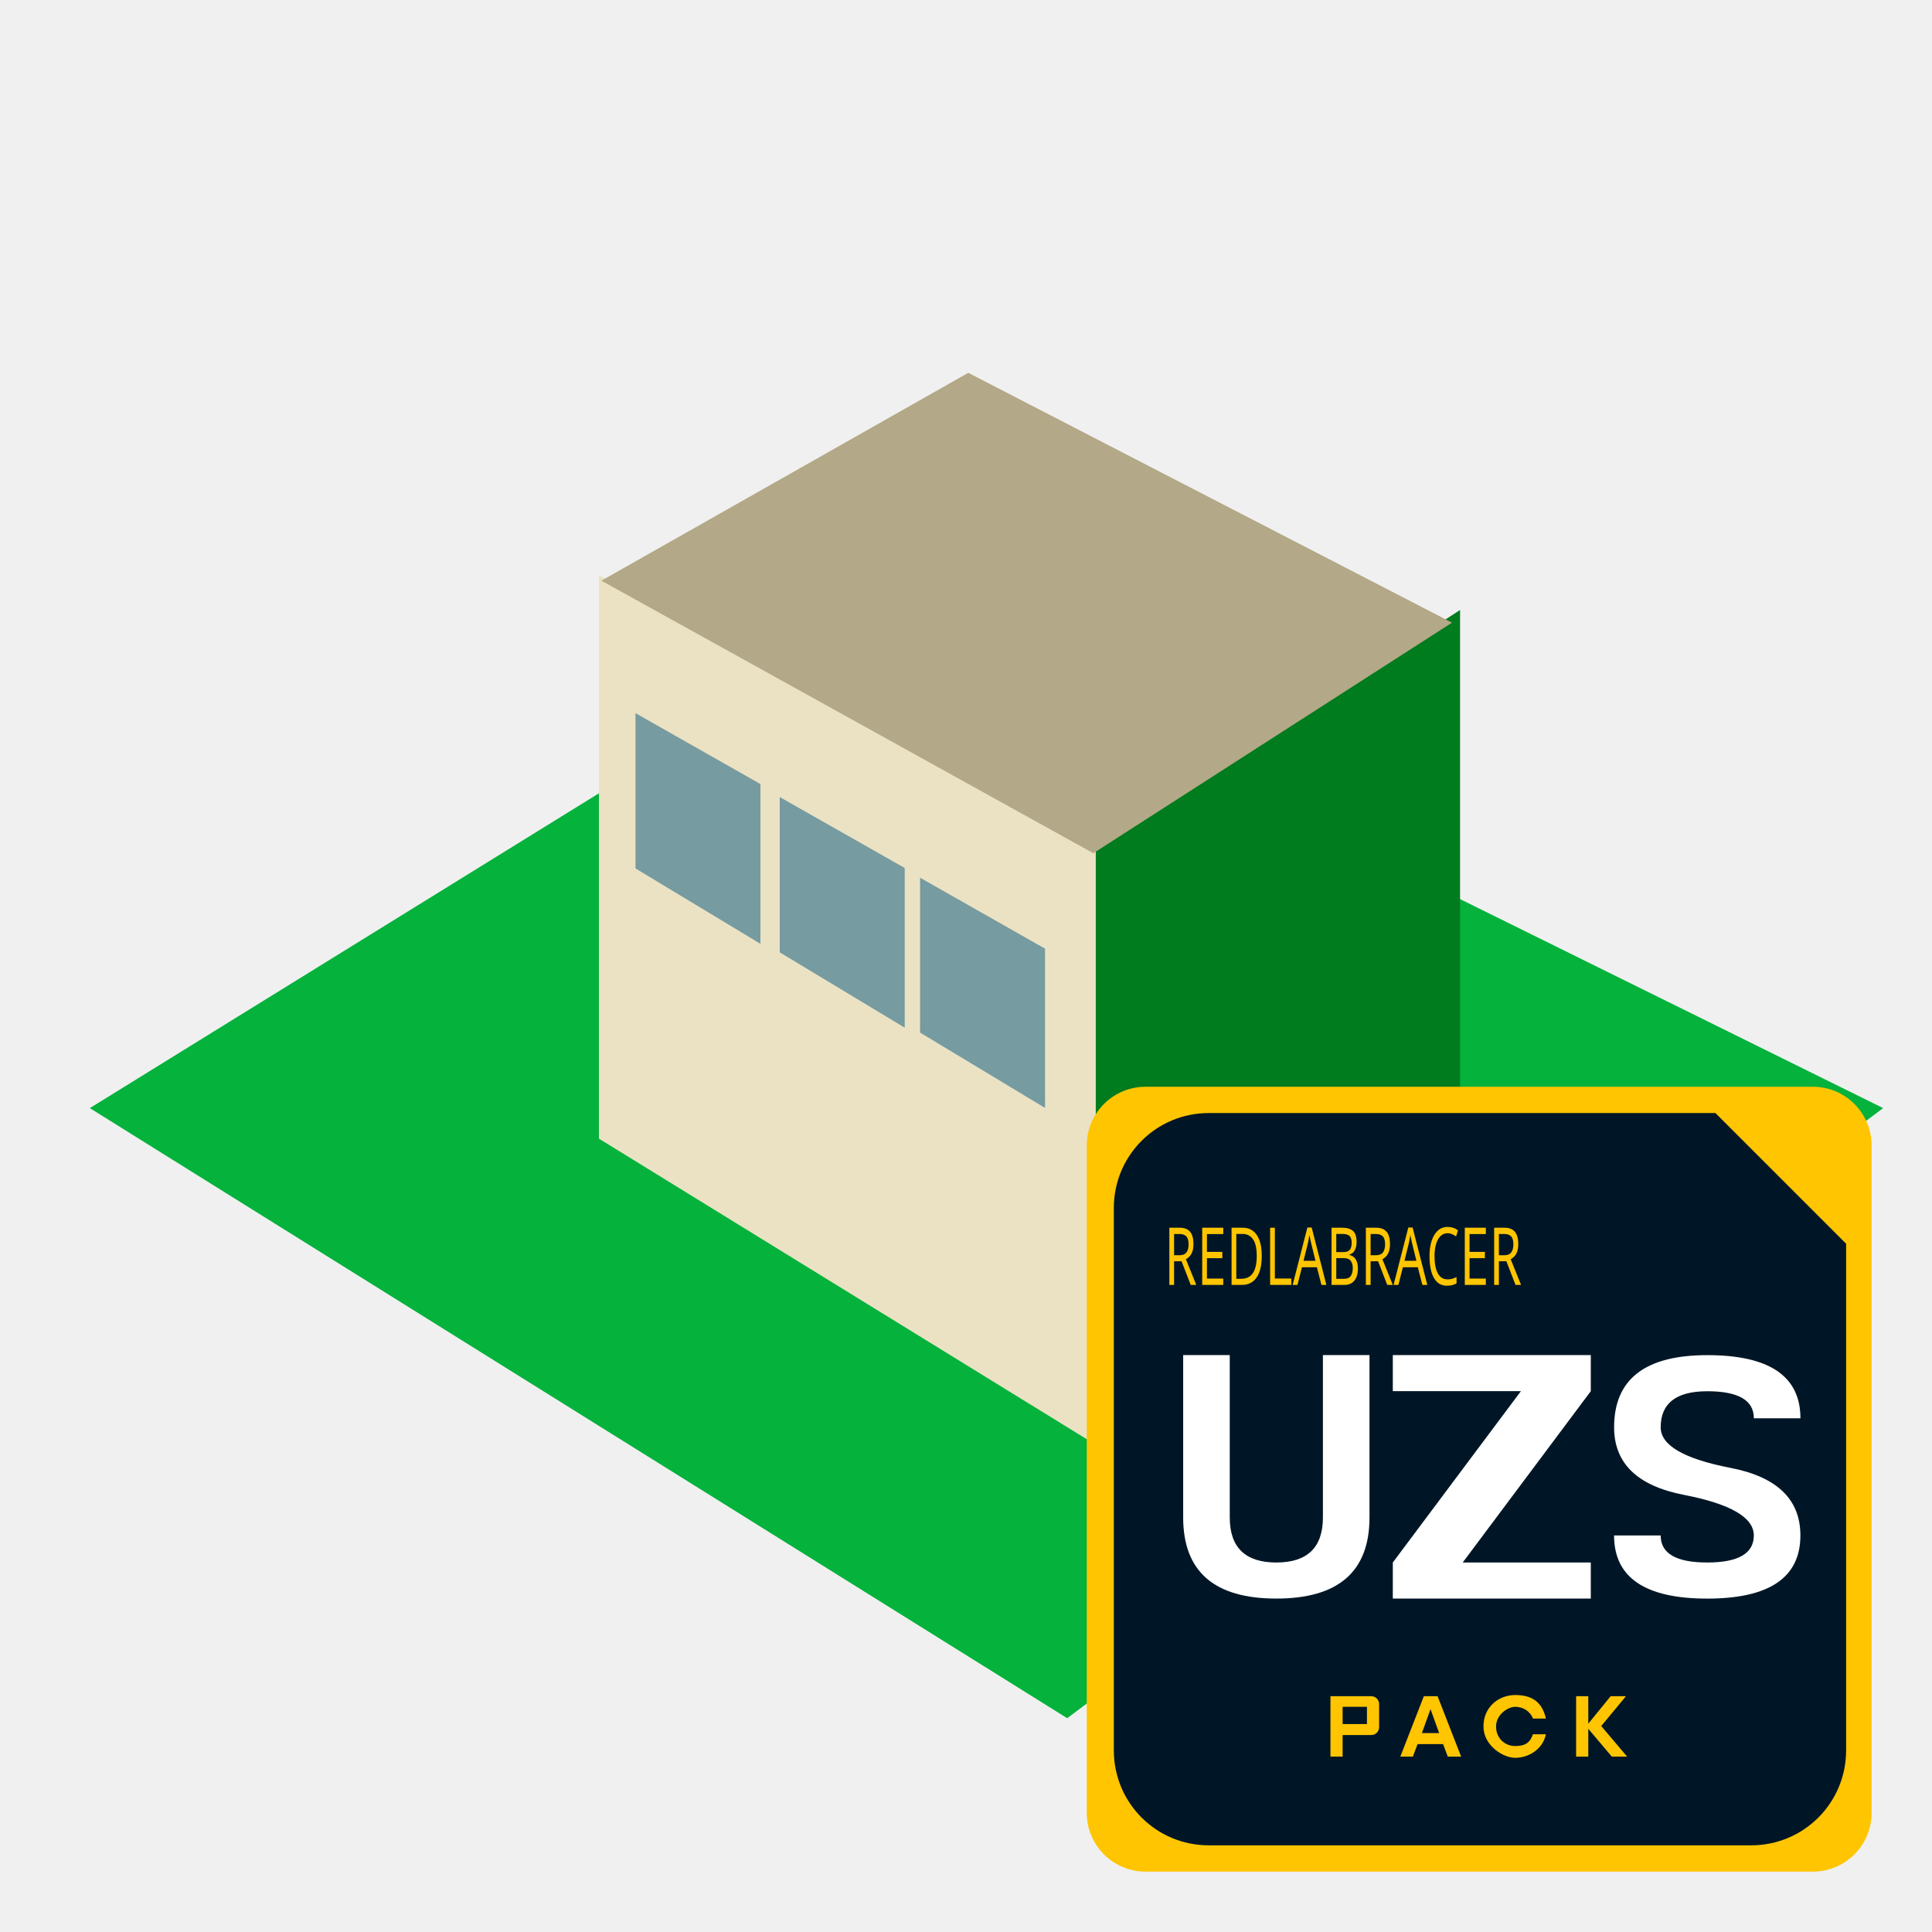
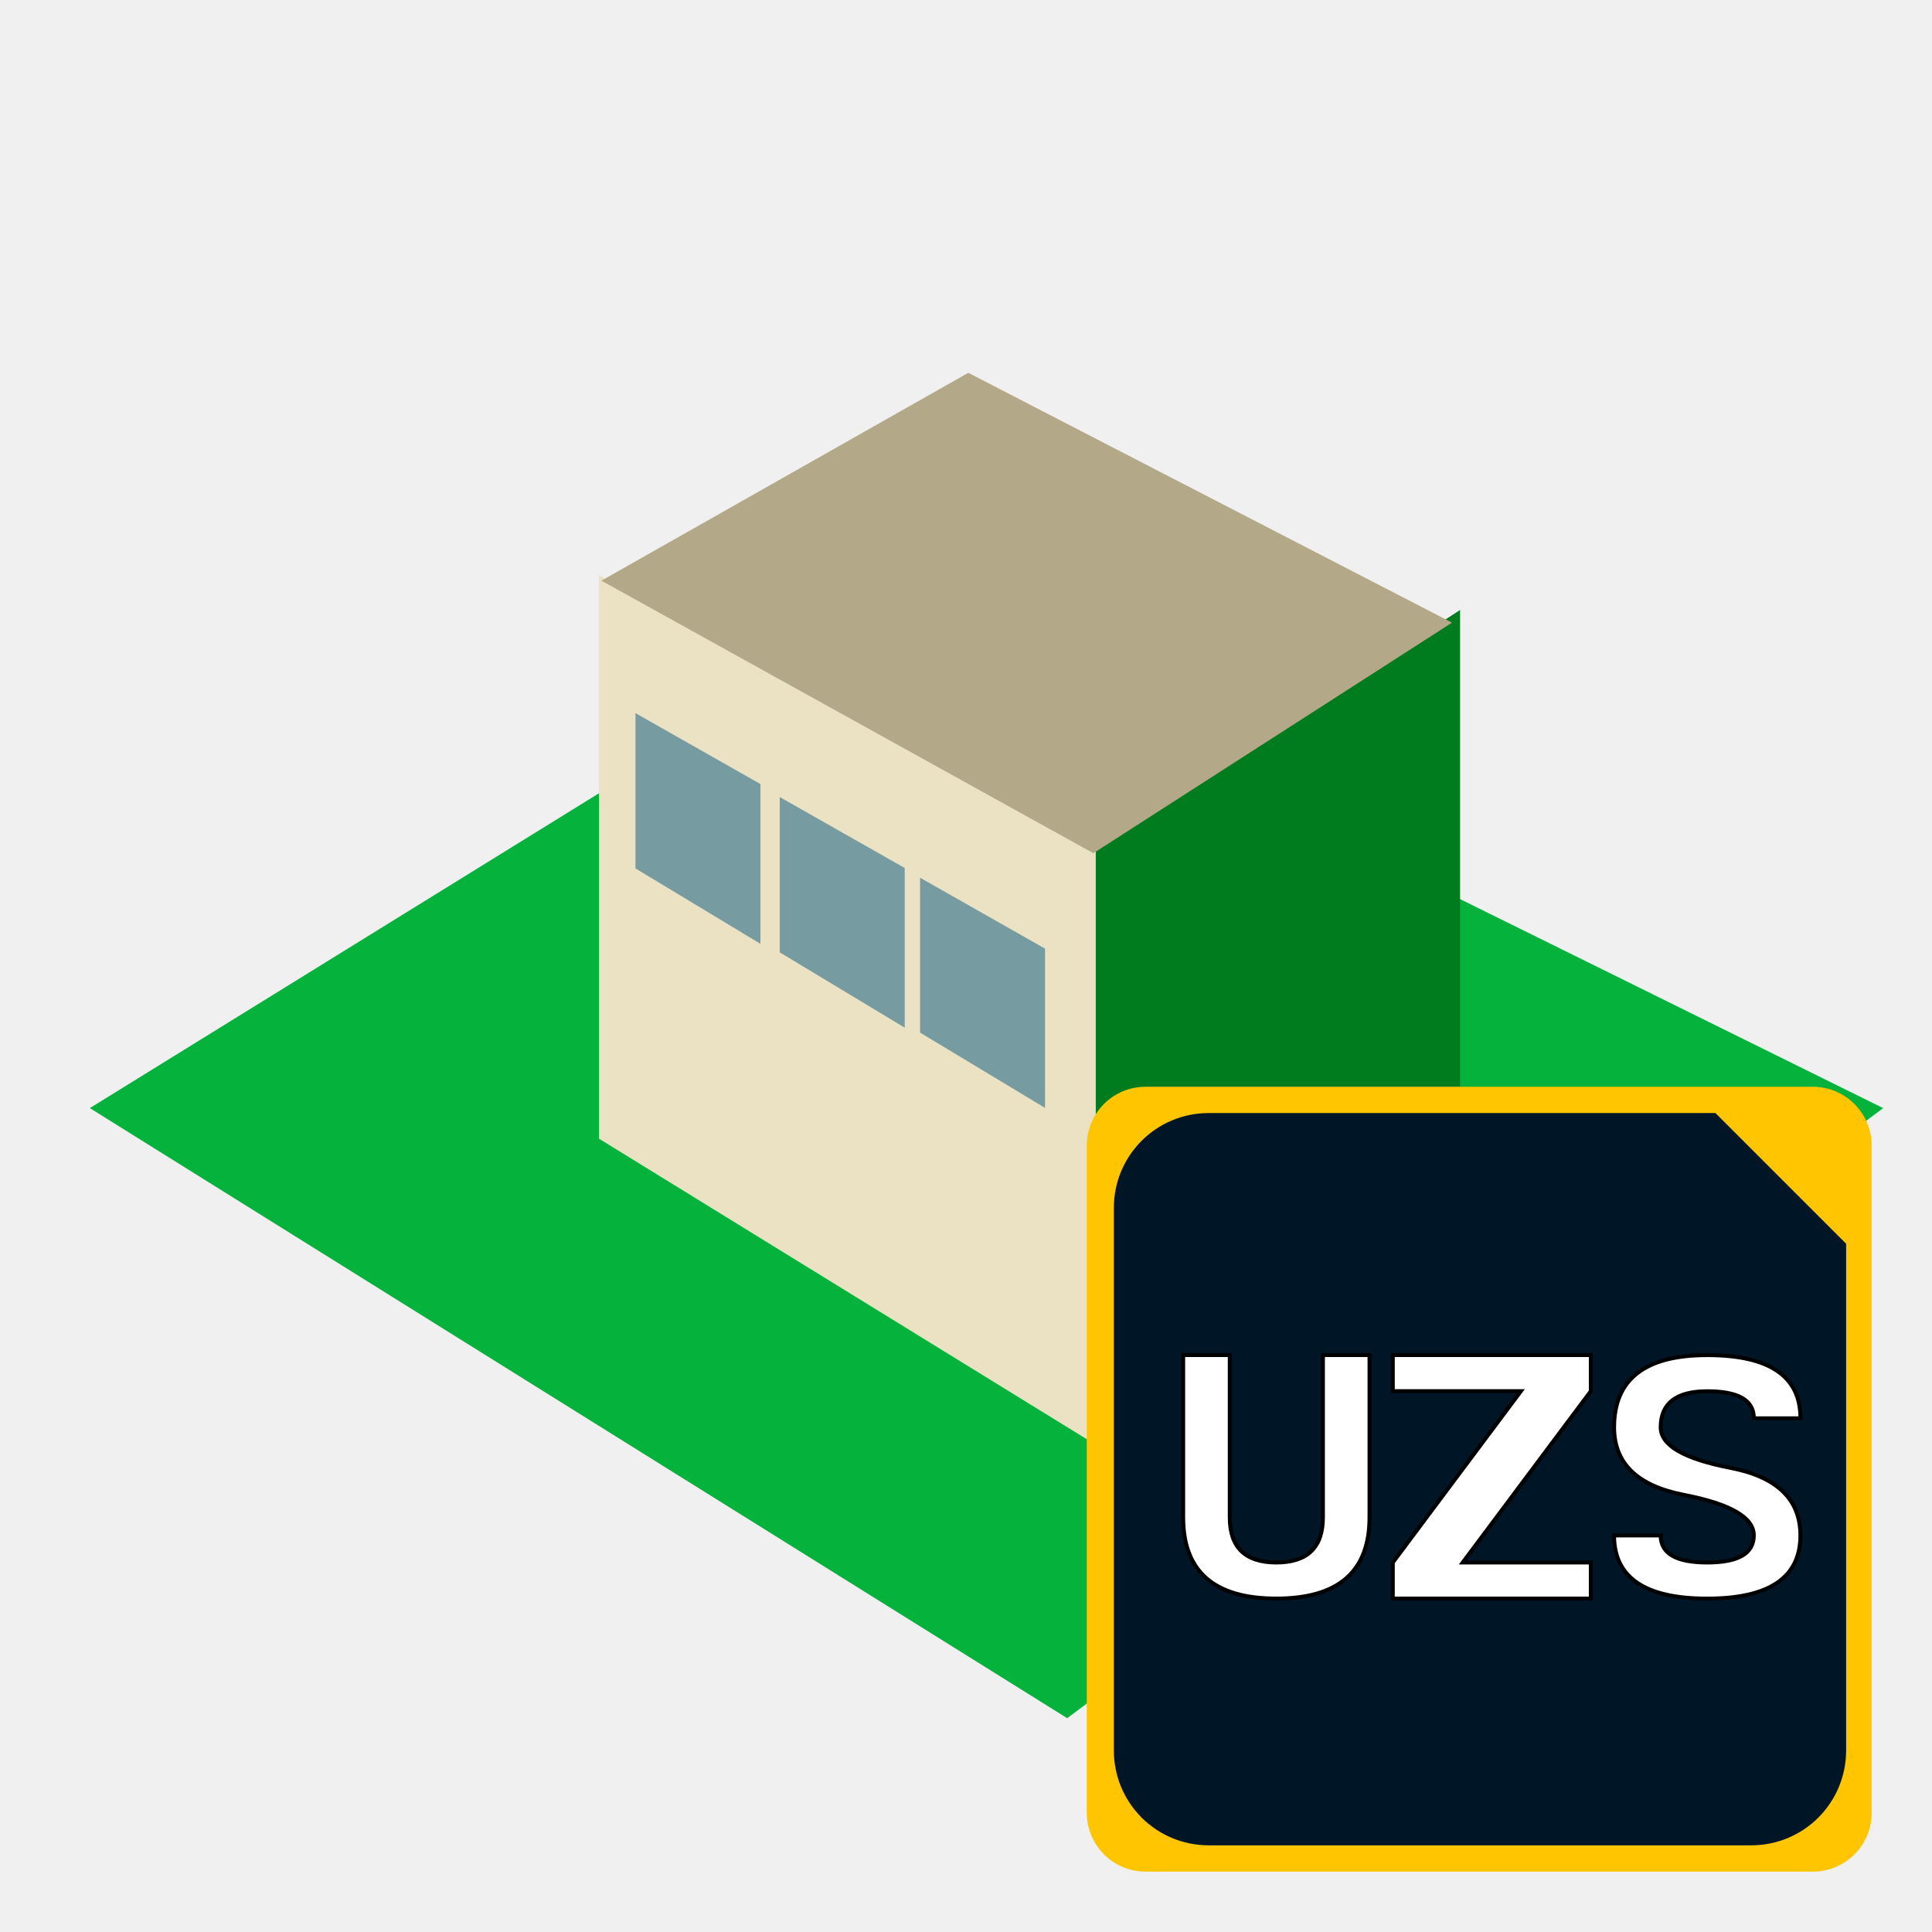
<svg xmlns="http://www.w3.org/2000/svg" width="32" height="32" viewBox="0 0 32 32">
  <svg width="32" height="32" viewBox="0 0 32 32">
    <defs>
      <clipPath id="clip-ZoneResidentialMedium">
        <rect width="32" height="32" />
      </clipPath>
    </defs>
    <g id="ZoneResidentialMedium" clip-path="url(#clip-ZoneResidentialMedium)">
      <g id="ZoneResidential" transform="translate(1.488 8.767)">
        <path id="Path_780" data-name="Path 780" d="M-10008-10482.843l16.188,10.105,13.515-10.105-16.512-8.157Z" transform="translate(10008 10492.43)" fill="#04b23c" />
      </g>
      <g id="Component_203_4" data-name="Component 203 – 4" transform="translate(-1 6.135)">
        <path id="Path_724" data-name="Path 724" d="M-9991.4-10484.119l8.229,5.07v-10.01l-8.229-4.393Z" transform="translate(10002.32 10496.844)" fill="#ebe2c4" />
        <path id="Path_750" data-name="Path 750" d="M-9989.371-10487.886l2.07,1.249v-2.646l-2.07-1.175Z" transform="translate(10000.896 10496.135)" fill="#769ba0" />
        <path id="Path_751" data-name="Path 751" d="M-9989.34-10487.381l2.07,1.248v-2.638l-2.07-1.175Z" transform="translate(10005.579 10498.349)" fill="#769ba0" />
        <path id="Path_752" data-name="Path 752" d="M-9989.3-10487.586l2.07,1.248v-2.645l-2.07-1.175Z" transform="translate(10003.215 10497.225)" fill="#769ba0" />
        <path id="Path_725" data-name="Path 725" d="M-9977.381-10478.668l6.032-4.48v-9.349l-6.032,3.894Z" transform="translate(9996.532 10496.466)" fill="#007b1d" />
        <path id="Path_726" data-name="Path 726" d="M-9992.33-10486.559l8.148,4.514,5.941-3.819-8.012-4.138Z" transform="translate(10003.291 10490.042)" fill="#b3a887" />
      </g>
    </g>
  </svg>
  <svg x="18" y="18" width="13" height="13" viewBox="0 0 200 200">
    <defs>
      <style>
-       .st0 {
+       .ust0 {
        fill: #001626;
      }

-       .st1 {
-         font-family: Alfarn, Alfarn;
-         font-size: 20.39px;
+       .ust1 {
+         fill: #fff;
+         stroke: #000;
+         stroke-miterlimit: 10;
      }

-       .st1, .st2 {
+       .ust2 {
        fill: #ffc500;
-       }
- 
-       .st3 {
-         fill: #fff;
      }
    </style>
    </defs>
-     <path id="BG" class="st2" d="M175.5,0H15C6.7,0,0,6.7,0,15v170c0,8.3,6.7,15,15,15h170c8.3,0,15-6.7,15-15V15c0-8.3-6.7-15-15-15h-9.5Z" />
-     <path class="st0" d="M169.2,193.3H31.1c-13.4,0-24.2-10.8-24.2-24.2V30.9c0-13.4,10.8-24.2,24.2-24.2h129.1l33.3,33.3v129.1c0,13.4-10.8,24.2-24.2,24.2h-.1Z" />
-     <g>
-       <path class="st2" d="M74.5,157.2v6c0,1.1-.9,2-2,2h-7.3v5.5h-3.1v-15.4h10.4c1.1,0,2,.9,2,2v-.1ZM71.4,162.4v-4.4h-6.2v4.4h6.2Z" />
-       <path class="st2" d="M92,170.7l-1.2-3.2h-6.5l-1.2,3.2h-3.2l6-15.4h3.5l6,15.4h-3.4ZM85.3,164.7h4.5l-2.2-6.1-2.2,6.1h-.1Z" />
-       <path class="st2" d="M101.1,162.9c0-4.6,3.6-7.9,8.1-7.9s6.9,2,7.8,6h-3.3c-.7-1.9-2.6-3-4.5-3s-4.9,2-4.9,5,2.2,5,4.9,5,3.8-1,4.5-3h3.3c-.8,3.9-4.5,6-7.8,6s-8.1-3.3-8.1-7.9v-.2Z" />
-       <path class="st2" d="M137.8,170.7h-4l-6-7.1v7.1h-3.1v-15.4h3.1v7l5.7-7h3.9l-6.3,7.6,6.6,7.8h.1Z" />
+     <path id="u_BG" class="ust2" d="M175.5,0H15C6.7,0,0,6.7,0,15v170c0,8.3,6.7,15,15,15h170c8.3,0,15-6.7,15-15V15c0-8.3-6.7-15-15-15H175.5Z" />
+     <path class="ust0" d="M169.2,193.3H31.1c-13.4,0-24.2-10.8-24.2-24.2V30.9c0-13.4,10.8-24.2,24.2-24.2h129.1l33.3,33.3v129.1c0,13.4-10.8,24.2-24.2,24.2H169.2Z" />
+     <g id="u_UZS">
+       <path class="ust1" d="M24.57,68.38v41.36q0,20.68,23.74,20.68t23.74-20.68v-41.36h-11.87v41.36q0,11.49-11.87,11.49-11.87,0-11.87-11.49v-41.36H24.57Z" />
+       <path class="ust1" d="M77.99,68.38v9.19h32.64l-32.64,43.66v9.19h50.45v-9.19h-32.64l32.64-43.66v-9.19h-50.45Z" />
+       <path class="ust1" d="M181.85,114.34q0,16.08-23.74,16.09t-23.74-16.09h11.87q0,6.9,11.87,6.89,11.86,0,11.87-6.89,0-6.88-17.8-10.34-17.81-3.45-17.8-17.23,0-18.39,23.74-18.38,23.74,0,23.74,16.09h-11.87q0-6.9-11.87-6.89-11.86,0-11.87,9.19,0,6.9,17.8,10.34,17.8,3.45,17.8,17.23h0Z" />
    </g>
-     <g id="UZS">
-       <path class="st3" d="M24.57,68.38v41.36c0,13.79,7.91,20.68,23.74,20.68s23.74-6.89,23.74-20.68v-41.36h-11.87v41.36c0,7.66-3.96,11.49-11.87,11.49s-11.87-3.83-11.87-11.49v-41.36h-11.87Z" />
-       <path class="st3" d="M77.99,68.38v9.19h32.64l-32.64,43.66v9.19h50.45v-9.19h-32.64l32.64-43.66v-9.19h-50.45Z" />
-       <path class="st3" d="M181.85,114.34c0,10.72-7.91,16.09-23.74,16.09s-23.74-5.36-23.74-16.09h11.87c0,4.6,3.96,6.89,11.87,6.89s11.87-2.3,11.87-6.89-5.93-8.04-17.8-10.34-17.8-8.04-17.8-17.23c0-12.26,7.91-18.38,23.74-18.38s23.74,5.36,23.74,16.09h-11.87c0-4.6-3.96-6.89-11.87-6.89s-11.87,3.06-11.87,9.19c0,4.6,5.93,8.04,17.8,10.34,11.87,2.3,17.8,8.04,17.8,17.23Z" />
-     </g>
-     <text id="REDLABRACER" class="st1" transform="translate(19.74 50.49) scale(.66 1)">
-       <tspan x="0" y="0">REDLABRACER</tspan>
-     </text>
  </svg>
</svg>
